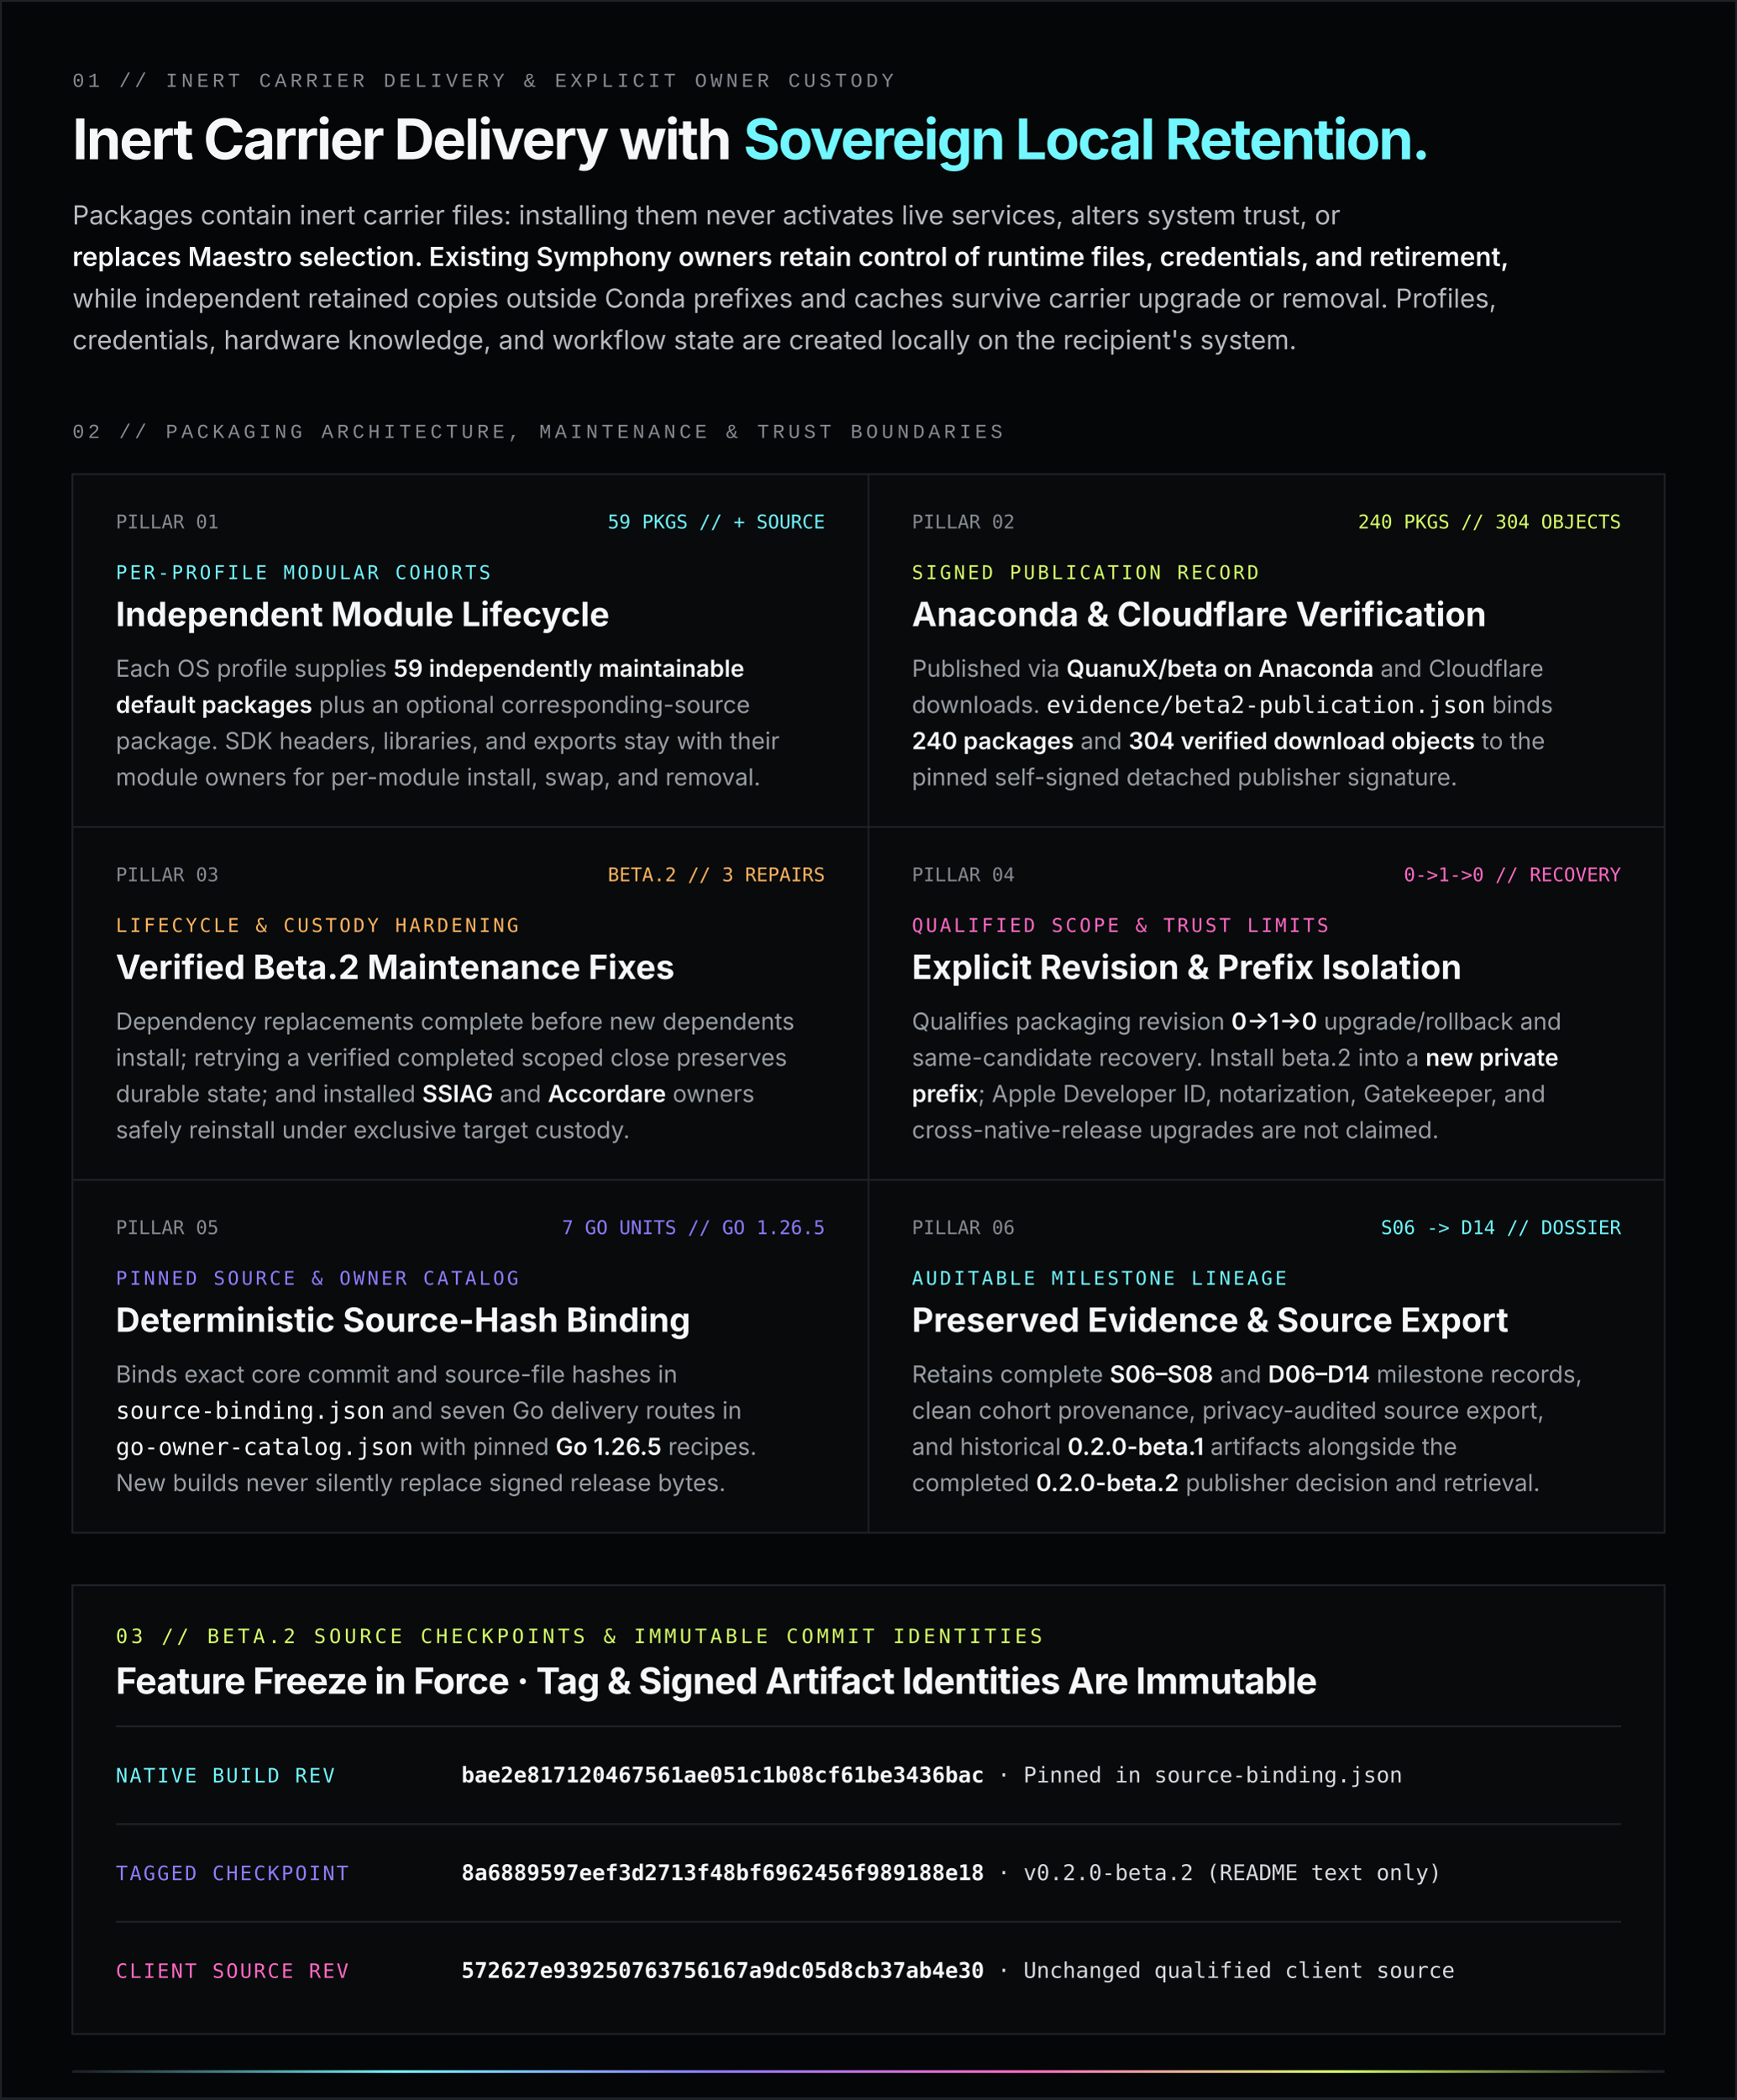
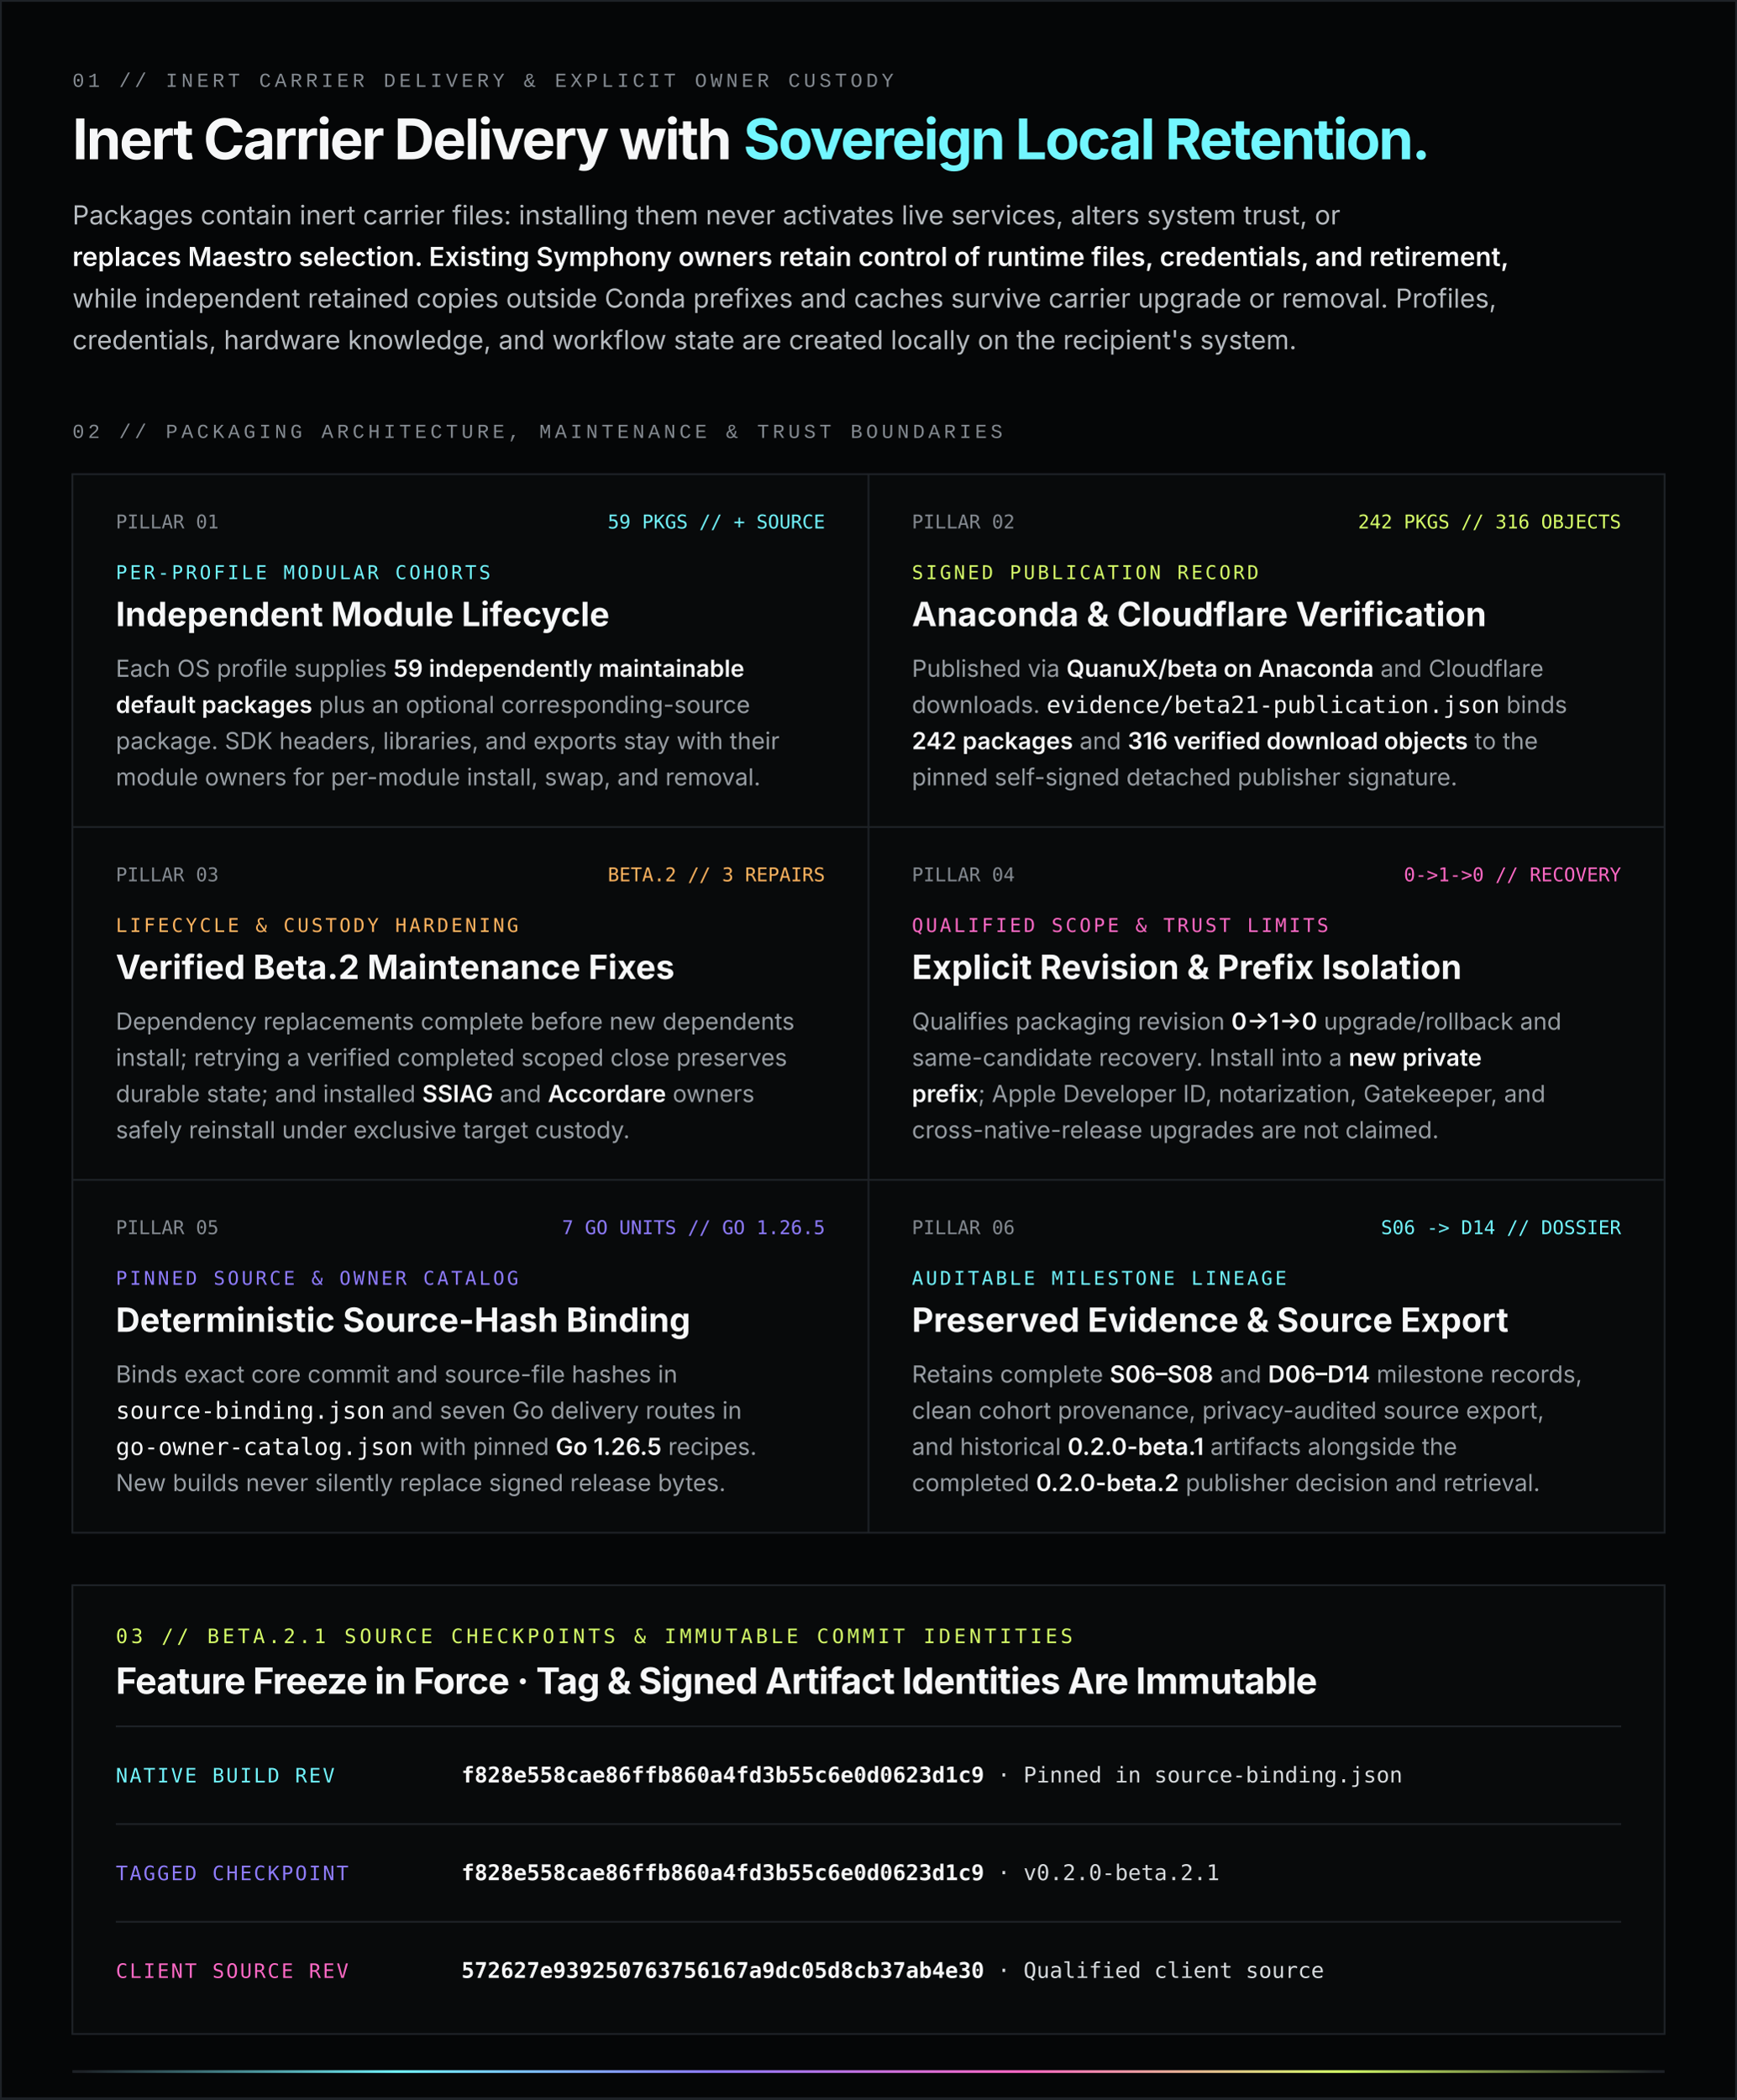
<svg xmlns="http://www.w3.org/2000/svg" viewBox="0 0 960 1160" width="100%" height="100%">
  <defs>
    <linearGradient id="dividerRule2" x1="0%" y1="0%" x2="100%" y2="0%">
      <stop offset="0%" stop-color="#1e2227" />
      <stop offset="20%" stop-color="#72f6ff" />
      <stop offset="40%" stop-color="#8f7cff" />
      <stop offset="60%" stop-color="#ff69c6" />
      <stop offset="80%" stop-color="#d7ff69" />
      <stop offset="100%" stop-color="#1e2227" />
    </linearGradient>
  </defs>
  <rect width="960" height="1160" fill="#050607" stroke="#1e2227" stroke-width="2" />
  <text x="40" y="48" fill="#858b92" font-family="'SFMono-Regular', Consolas, 'Liberation Mono', Menlo, monospace" font-size="11" letter-spacing="2">01 // INERT CARRIER DELIVERY &amp; EXPLICIT OWNER CUSTODY</text>
  <text x="40" y="88" fill="#f6f7f8" font-family="Inter, -apple-system, BlinkMacSystemFont, 'Segoe UI', Roboto, sans-serif" font-size="31" font-weight="700" letter-spacing="-1">Inert Carrier Delivery with <tspan fill="#72f6ff">Sovereign Local Retention.</tspan>
  </text>
  <text x="40" y="124" fill="#b6bbc0" font-family="Inter, -apple-system, BlinkMacSystemFont, 'Segoe UI', Roboto, sans-serif" font-size="14.5">Packages contain inert carrier files: installing them never activates live services, alters system trust, or</text>
  <text x="40" y="147" fill="#f6f7f8" font-family="Inter, -apple-system, BlinkMacSystemFont, 'Segoe UI', Roboto, sans-serif" font-size="14.5" font-weight="600">replaces Maestro selection. Existing Symphony owners retain control of runtime files, credentials, and retirement,</text>
  <text x="40" y="170" fill="#b6bbc0" font-family="Inter, -apple-system, BlinkMacSystemFont, 'Segoe UI', Roboto, sans-serif" font-size="14.5">while independent retained copies outside Conda prefixes and caches survive carrier upgrade or removal. Profiles,</text>
  <text x="40" y="193" fill="#b6bbc0" font-family="Inter, -apple-system, BlinkMacSystemFont, 'Segoe UI', Roboto, sans-serif" font-size="14.5">credentials, hardware knowledge, and workflow state are created locally on the recipient's system.</text>
  <text x="40" y="242" fill="#858b92" font-family="'SFMono-Regular', Consolas, 'Liberation Mono', Menlo, monospace" font-size="11" letter-spacing="2">02 // PACKAGING ARCHITECTURE, MAINTENANCE &amp; TRUST BOUNDARIES</text>
  <rect x="40" y="262" width="880" height="585" fill="#080a0b" stroke="#1e2227" stroke-width="1" />
  <line x1="480" y1="262" x2="480" y2="847" stroke="#1e2227" stroke-width="1" />
  <line x1="40" y1="457" x2="920" y2="457" stroke="#1e2227" stroke-width="1" />
  <line x1="40" y1="652" x2="920" y2="652" stroke="#1e2227" stroke-width="1" />
  <text x="64" y="292" fill="#858b92" font-family="'SFMono-Regular', Consolas, monospace" font-size="10.5">PILLAR 01</text>
  <text x="456" y="292" fill="#72f6ff" font-family="'SFMono-Regular', Consolas, monospace" font-size="10.5" text-anchor="end">59 PKGS // + SOURCE</text>
  <text x="64" y="320" fill="#72f6ff" font-family="'SFMono-Regular', Consolas, monospace" font-size="10.5" letter-spacing="1.4">PER-PROFILE MODULAR COHORTS</text>
  <text x="64" y="346" fill="#f6f7f8" font-family="Inter, -apple-system, sans-serif" font-size="18.5" font-weight="700">Independent Module Lifecycle</text>
  <text x="64" y="374" fill="#989ea4" font-family="Inter, -apple-system, sans-serif" font-size="13">Each OS profile supplies <tspan fill="#f6f7f8" font-weight="600">59 independently maintainable</tspan>
  </text>
  <text x="64" y="394" fill="#989ea4" font-family="Inter, -apple-system, sans-serif" font-size="13">
    <tspan fill="#f6f7f8" font-weight="600">default packages</tspan> plus an optional corresponding-source</text>
  <text x="64" y="414" fill="#989ea4" font-family="Inter, -apple-system, sans-serif" font-size="13">package. SDK headers, libraries, and exports stay with their</text>
  <text x="64" y="434" fill="#989ea4" font-family="Inter, -apple-system, sans-serif" font-size="13">module owners for per-module install, swap, and removal.</text>
  <text x="504" y="292" fill="#858b92" font-family="'SFMono-Regular', Consolas, monospace" font-size="10.5">PILLAR 02</text>
-   <text x="896" y="292" fill="#d7ff69" font-family="'SFMono-Regular', Consolas, monospace" font-size="10.5" text-anchor="end">240 PKGS // 304 OBJECTS</text>
+   <text x="896" y="292" fill="#d7ff69" font-family="'SFMono-Regular', Consolas, monospace" font-size="10.5" text-anchor="end">242 PKGS // 316 OBJECTS</text>
  <text x="504" y="320" fill="#d7ff69" font-family="'SFMono-Regular', Consolas, monospace" font-size="10.5" letter-spacing="1.4">SIGNED PUBLICATION RECORD</text>
  <text x="504" y="346" fill="#f6f7f8" font-family="Inter, -apple-system, sans-serif" font-size="18.5" font-weight="700">Anaconda &amp; Cloudflare Verification</text>
  <text x="504" y="374" fill="#989ea4" font-family="Inter, -apple-system, sans-serif" font-size="13">Published via <tspan fill="#f6f7f8" font-weight="600">QuanuX/beta on Anaconda</tspan> and Cloudflare</text>
-   <text x="504" y="394" fill="#989ea4" font-family="Inter, -apple-system, sans-serif" font-size="13">downloads. <tspan fill="#f6f7f8" font-family="'SFMono-Regular', Consolas, monospace">evidence/beta2-publication.json</tspan> binds</text>
+   <text x="504" y="394" fill="#989ea4" font-family="Inter, -apple-system, sans-serif" font-size="13">downloads. <tspan fill="#f6f7f8" font-family="'SFMono-Regular', Consolas, monospace">evidence/beta21-publication.json</tspan> binds</text>
  <text x="504" y="414" fill="#989ea4" font-family="Inter, -apple-system, sans-serif" font-size="13">
-     <tspan fill="#f6f7f8" font-weight="600">240 packages</tspan> and <tspan fill="#f6f7f8" font-weight="600">304 verified download objects</tspan> to the</text>
+     <tspan fill="#f6f7f8" font-weight="600">242 packages</tspan> and <tspan fill="#f6f7f8" font-weight="600">316 verified download objects</tspan> to the</text>
  <text x="504" y="434" fill="#989ea4" font-family="Inter, -apple-system, sans-serif" font-size="13">pinned self-signed detached publisher signature.</text>
  <text x="64" y="487" fill="#858b92" font-family="'SFMono-Regular', Consolas, monospace" font-size="10.5">PILLAR 03</text>
  <text x="456" y="487" fill="#ffb45f" font-family="'SFMono-Regular', Consolas, monospace" font-size="10.5" text-anchor="end">BETA.2 // 3 REPAIRS</text>
  <text x="64" y="515" fill="#ffb45f" font-family="'SFMono-Regular', Consolas, monospace" font-size="10.5" letter-spacing="1.4">LIFECYCLE &amp; CUSTODY HARDENING</text>
  <text x="64" y="541" fill="#f6f7f8" font-family="Inter, -apple-system, sans-serif" font-size="18.5" font-weight="700">Verified Beta.2 Maintenance Fixes</text>
  <text x="64" y="569" fill="#989ea4" font-family="Inter, -apple-system, sans-serif" font-size="13">Dependency replacements complete before new dependents</text>
  <text x="64" y="589" fill="#989ea4" font-family="Inter, -apple-system, sans-serif" font-size="13">install; retrying a verified completed scoped close preserves</text>
  <text x="64" y="609" fill="#989ea4" font-family="Inter, -apple-system, sans-serif" font-size="13">durable state; and installed <tspan fill="#f6f7f8" font-weight="600">SSIAG</tspan> and <tspan fill="#f6f7f8" font-weight="600">Accordare</tspan> owners</text>
  <text x="64" y="629" fill="#989ea4" font-family="Inter, -apple-system, sans-serif" font-size="13">safely reinstall under exclusive target custody.</text>
  <text x="504" y="487" fill="#858b92" font-family="'SFMono-Regular', Consolas, monospace" font-size="10.5">PILLAR 04</text>
  <text x="896" y="487" fill="#ff69c6" font-family="'SFMono-Regular', Consolas, monospace" font-size="10.5" text-anchor="end">0-&gt;1-&gt;0 // RECOVERY</text>
  <text x="504" y="515" fill="#ff69c6" font-family="'SFMono-Regular', Consolas, monospace" font-size="10.5" letter-spacing="1.4">QUALIFIED SCOPE &amp; TRUST LIMITS</text>
  <text x="504" y="541" fill="#f6f7f8" font-family="Inter, -apple-system, sans-serif" font-size="18.5" font-weight="700">Explicit Revision &amp; Prefix Isolation</text>
  <text x="504" y="569" fill="#989ea4" font-family="Inter, -apple-system, sans-serif" font-size="13">Qualifies packaging revision <tspan fill="#f6f7f8" font-weight="600">0-&gt;1-&gt;0</tspan> upgrade/rollback and</text>
-   <text x="504" y="589" fill="#989ea4" font-family="Inter, -apple-system, sans-serif" font-size="13">same-candidate recovery. Install beta.2 into a <tspan fill="#f6f7f8" font-weight="600">new private</tspan>
+   <text x="504" y="589" fill="#989ea4" font-family="Inter, -apple-system, sans-serif" font-size="13">same-candidate recovery. Install into a <tspan fill="#f6f7f8" font-weight="600">new private</tspan>
  </text>
  <text x="504" y="609" fill="#989ea4" font-family="Inter, -apple-system, sans-serif" font-size="13">
    <tspan fill="#f6f7f8" font-weight="600">prefix</tspan>; Apple Developer ID, notarization, Gatekeeper, and</text>
  <text x="504" y="629" fill="#989ea4" font-family="Inter, -apple-system, sans-serif" font-size="13">cross-native-release upgrades are not claimed.</text>
  <text x="64" y="682" fill="#858b92" font-family="'SFMono-Regular', Consolas, monospace" font-size="10.5">PILLAR 05</text>
  <text x="456" y="682" fill="#8f7cff" font-family="'SFMono-Regular', Consolas, monospace" font-size="10.5" text-anchor="end">7 GO UNITS // GO 1.26.5</text>
  <text x="64" y="710" fill="#8f7cff" font-family="'SFMono-Regular', Consolas, monospace" font-size="10.5" letter-spacing="1.4">PINNED SOURCE &amp; OWNER CATALOG</text>
  <text x="64" y="736" fill="#f6f7f8" font-family="Inter, -apple-system, sans-serif" font-size="18.5" font-weight="700">Deterministic Source-Hash Binding</text>
  <text x="64" y="764" fill="#989ea4" font-family="Inter, -apple-system, sans-serif" font-size="13">Binds exact core commit and source-file hashes in</text>
  <text x="64" y="784" fill="#989ea4" font-family="Inter, -apple-system, sans-serif" font-size="13">
    <tspan fill="#f6f7f8" font-family="'SFMono-Regular', Consolas, monospace">source-binding.json</tspan> and seven Go delivery routes in</text>
  <text x="64" y="804" fill="#989ea4" font-family="Inter, -apple-system, sans-serif" font-size="13">
    <tspan fill="#f6f7f8" font-family="'SFMono-Regular', Consolas, monospace">go-owner-catalog.json</tspan> with pinned <tspan fill="#f6f7f8" font-weight="600">Go 1.26.5</tspan> recipes.</text>
  <text x="64" y="824" fill="#989ea4" font-family="Inter, -apple-system, sans-serif" font-size="13">New builds never silently replace signed release bytes.</text>
  <text x="504" y="682" fill="#858b92" font-family="'SFMono-Regular', Consolas, monospace" font-size="10.5">PILLAR 06</text>
  <text x="896" y="682" fill="#72f6ff" font-family="'SFMono-Regular', Consolas, monospace" font-size="10.5" text-anchor="end">S06 -&gt; D14 // DOSSIER</text>
  <text x="504" y="710" fill="#72f6ff" font-family="'SFMono-Regular', Consolas, monospace" font-size="10.5" letter-spacing="1.4">AUDITABLE MILESTONE LINEAGE</text>
  <text x="504" y="736" fill="#f6f7f8" font-family="Inter, -apple-system, sans-serif" font-size="18.5" font-weight="700">Preserved Evidence &amp; Source Export</text>
  <text x="504" y="764" fill="#989ea4" font-family="Inter, -apple-system, sans-serif" font-size="13">Retains complete <tspan fill="#f6f7f8" font-weight="600">S06–S08</tspan> and <tspan fill="#f6f7f8" font-weight="600">D06–D14</tspan> milestone records,</text>
  <text x="504" y="784" fill="#989ea4" font-family="Inter, -apple-system, sans-serif" font-size="13">clean cohort provenance, privacy-audited source export,</text>
  <text x="504" y="804" fill="#989ea4" font-family="Inter, -apple-system, sans-serif" font-size="13">and historical <tspan fill="#f6f7f8" font-weight="600">0.2.0-beta.1</tspan> artifacts alongside the</text>
  <text x="504" y="824" fill="#989ea4" font-family="Inter, -apple-system, sans-serif" font-size="13">completed <tspan fill="#f6f7f8" font-weight="600">0.2.0-beta.2</tspan> publisher decision and retrieval.</text>
  <rect x="40" y="876" width="880" height="248" fill="#080a0b" stroke="#1e2227" stroke-width="1" />
-   <text x="64" y="908" fill="#d7ff69" font-family="'SFMono-Regular', Consolas, monospace" font-size="11" letter-spacing="1.8">03 // BETA.2 SOURCE CHECKPOINTS &amp; IMMUTABLE COMMIT IDENTITIES</text>
+   <text x="64" y="908" fill="#d7ff69" font-family="'SFMono-Regular', Consolas, monospace" font-size="11" letter-spacing="1.8">03 // BETA.2.1 SOURCE CHECKPOINTS &amp; IMMUTABLE COMMIT IDENTITIES</text>
  <text x="64" y="936" fill="#f6f7f8" font-family="Inter, -apple-system, sans-serif" font-size="20" font-weight="700" letter-spacing="-0.4">Feature Freeze in Force · Tag &amp; Signed Artifact Identities Are Immutable</text>
  <line x1="64" y1="954" x2="896" y2="954" stroke="#1e2227" stroke-width="1" />
  <line x1="64" y1="1008" x2="896" y2="1008" stroke="#1e2227" stroke-width="1" />
  <line x1="64" y1="1062" x2="896" y2="1062" stroke="#1e2227" stroke-width="1" />
  <text x="64" y="985" fill="#72f6ff" font-family="'SFMono-Regular', Consolas, monospace" font-size="11" letter-spacing="1">NATIVE BUILD REV</text>
  <text x="255" y="985" fill="#d8dcdf" font-family="'SFMono-Regular', Consolas, monospace" font-size="12">
-     <tspan fill="#f6f7f8" font-weight="700">bae2e817120467561ae051c1b08cf61be3436bac</tspan> · Pinned in source-binding.json</text>
+     <tspan fill="#f6f7f8" font-weight="700">f828e558cae86ffb860a4fd3b55c6e0d0623d1c9</tspan> · Pinned in source-binding.json</text>
  <text x="64" y="1039" fill="#8f7cff" font-family="'SFMono-Regular', Consolas, monospace" font-size="11" letter-spacing="1">TAGGED CHECKPOINT</text>
  <text x="255" y="1039" fill="#d8dcdf" font-family="'SFMono-Regular', Consolas, monospace" font-size="12">
-     <tspan fill="#f6f7f8" font-weight="700">8a6889597eef3d2713f48bf6962456f989188e18</tspan> · v0.2.0-beta.2 (README text only)</text>
+     <tspan fill="#f6f7f8" font-weight="700">f828e558cae86ffb860a4fd3b55c6e0d0623d1c9</tspan> · v0.2.0-beta.2.1</text>
  <text x="64" y="1093" fill="#ff69c6" font-family="'SFMono-Regular', Consolas, monospace" font-size="11" letter-spacing="1">CLIENT SOURCE REV</text>
  <text x="255" y="1093" fill="#d8dcdf" font-family="'SFMono-Regular', Consolas, monospace" font-size="12">
-     <tspan fill="#f6f7f8" font-weight="700">572627e939250763756167a9dc05d8cb37ab4e30</tspan> · Unchanged qualified client source</text>
+     <tspan fill="#f6f7f8" font-weight="700">572627e939250763756167a9dc05d8cb37ab4e30</tspan> · Qualified client source</text>
  <rect x="40" y="1144" width="880" height="1.5" fill="url(#dividerRule2)" />
</svg>
